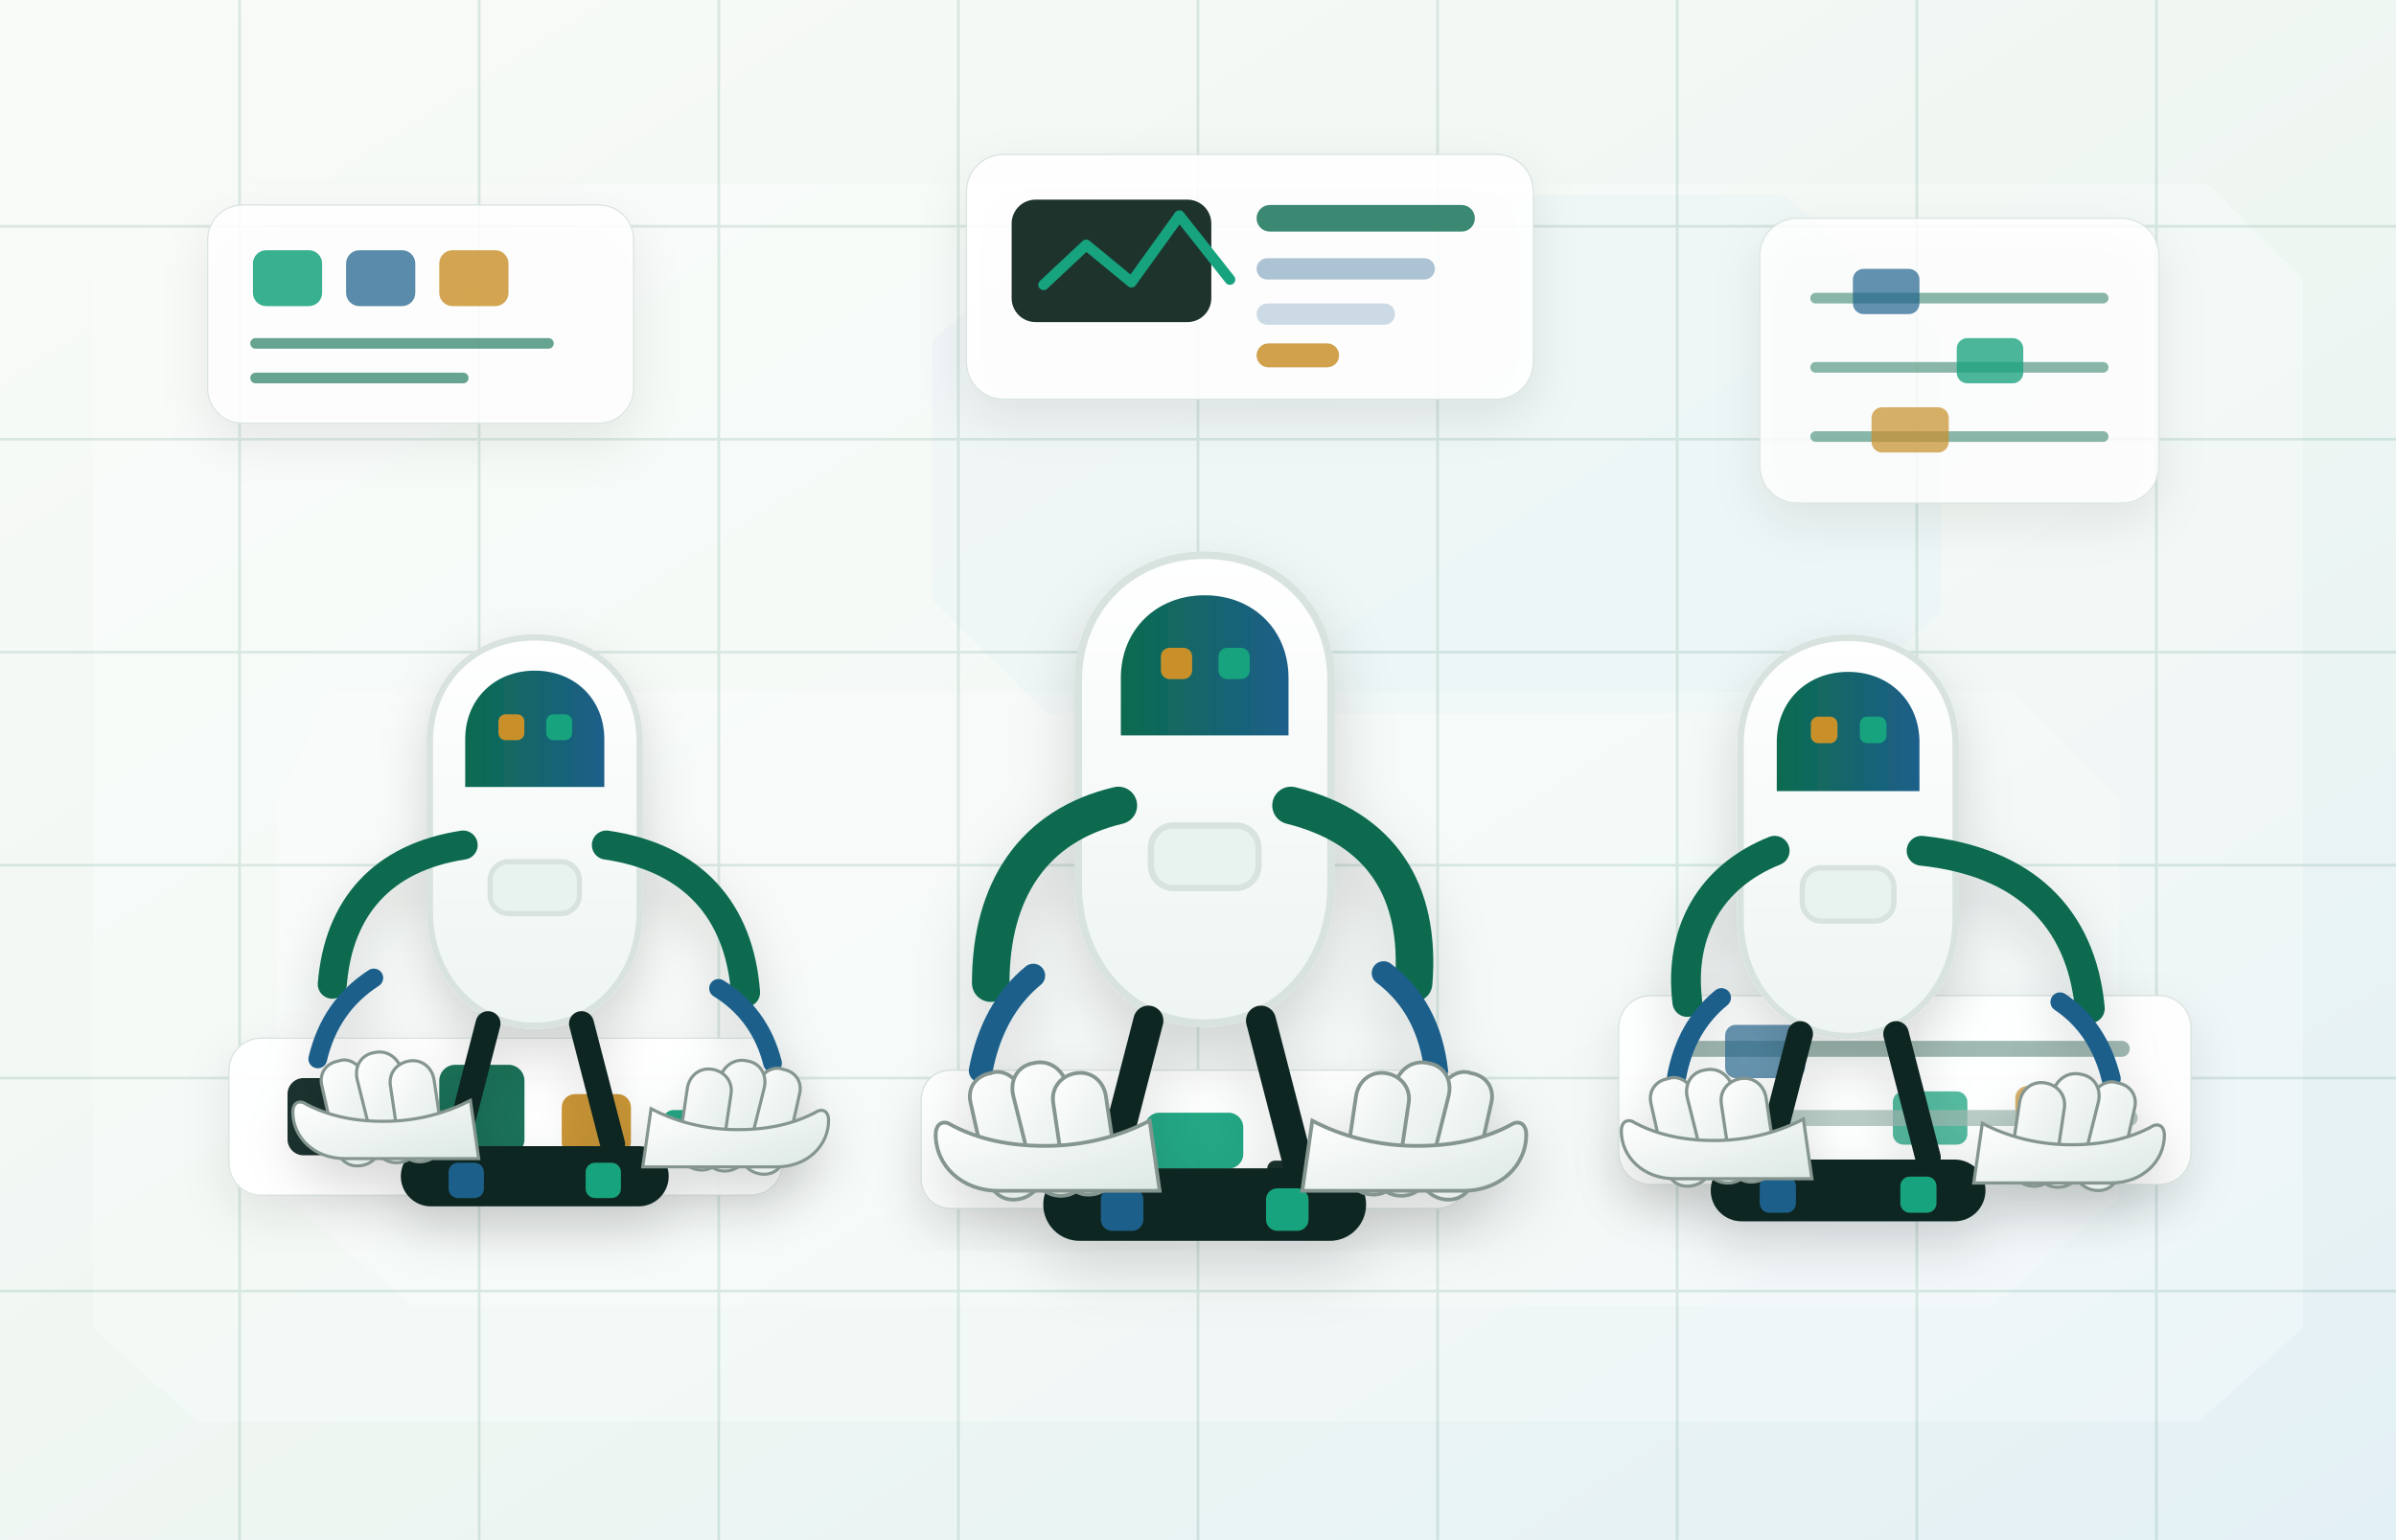
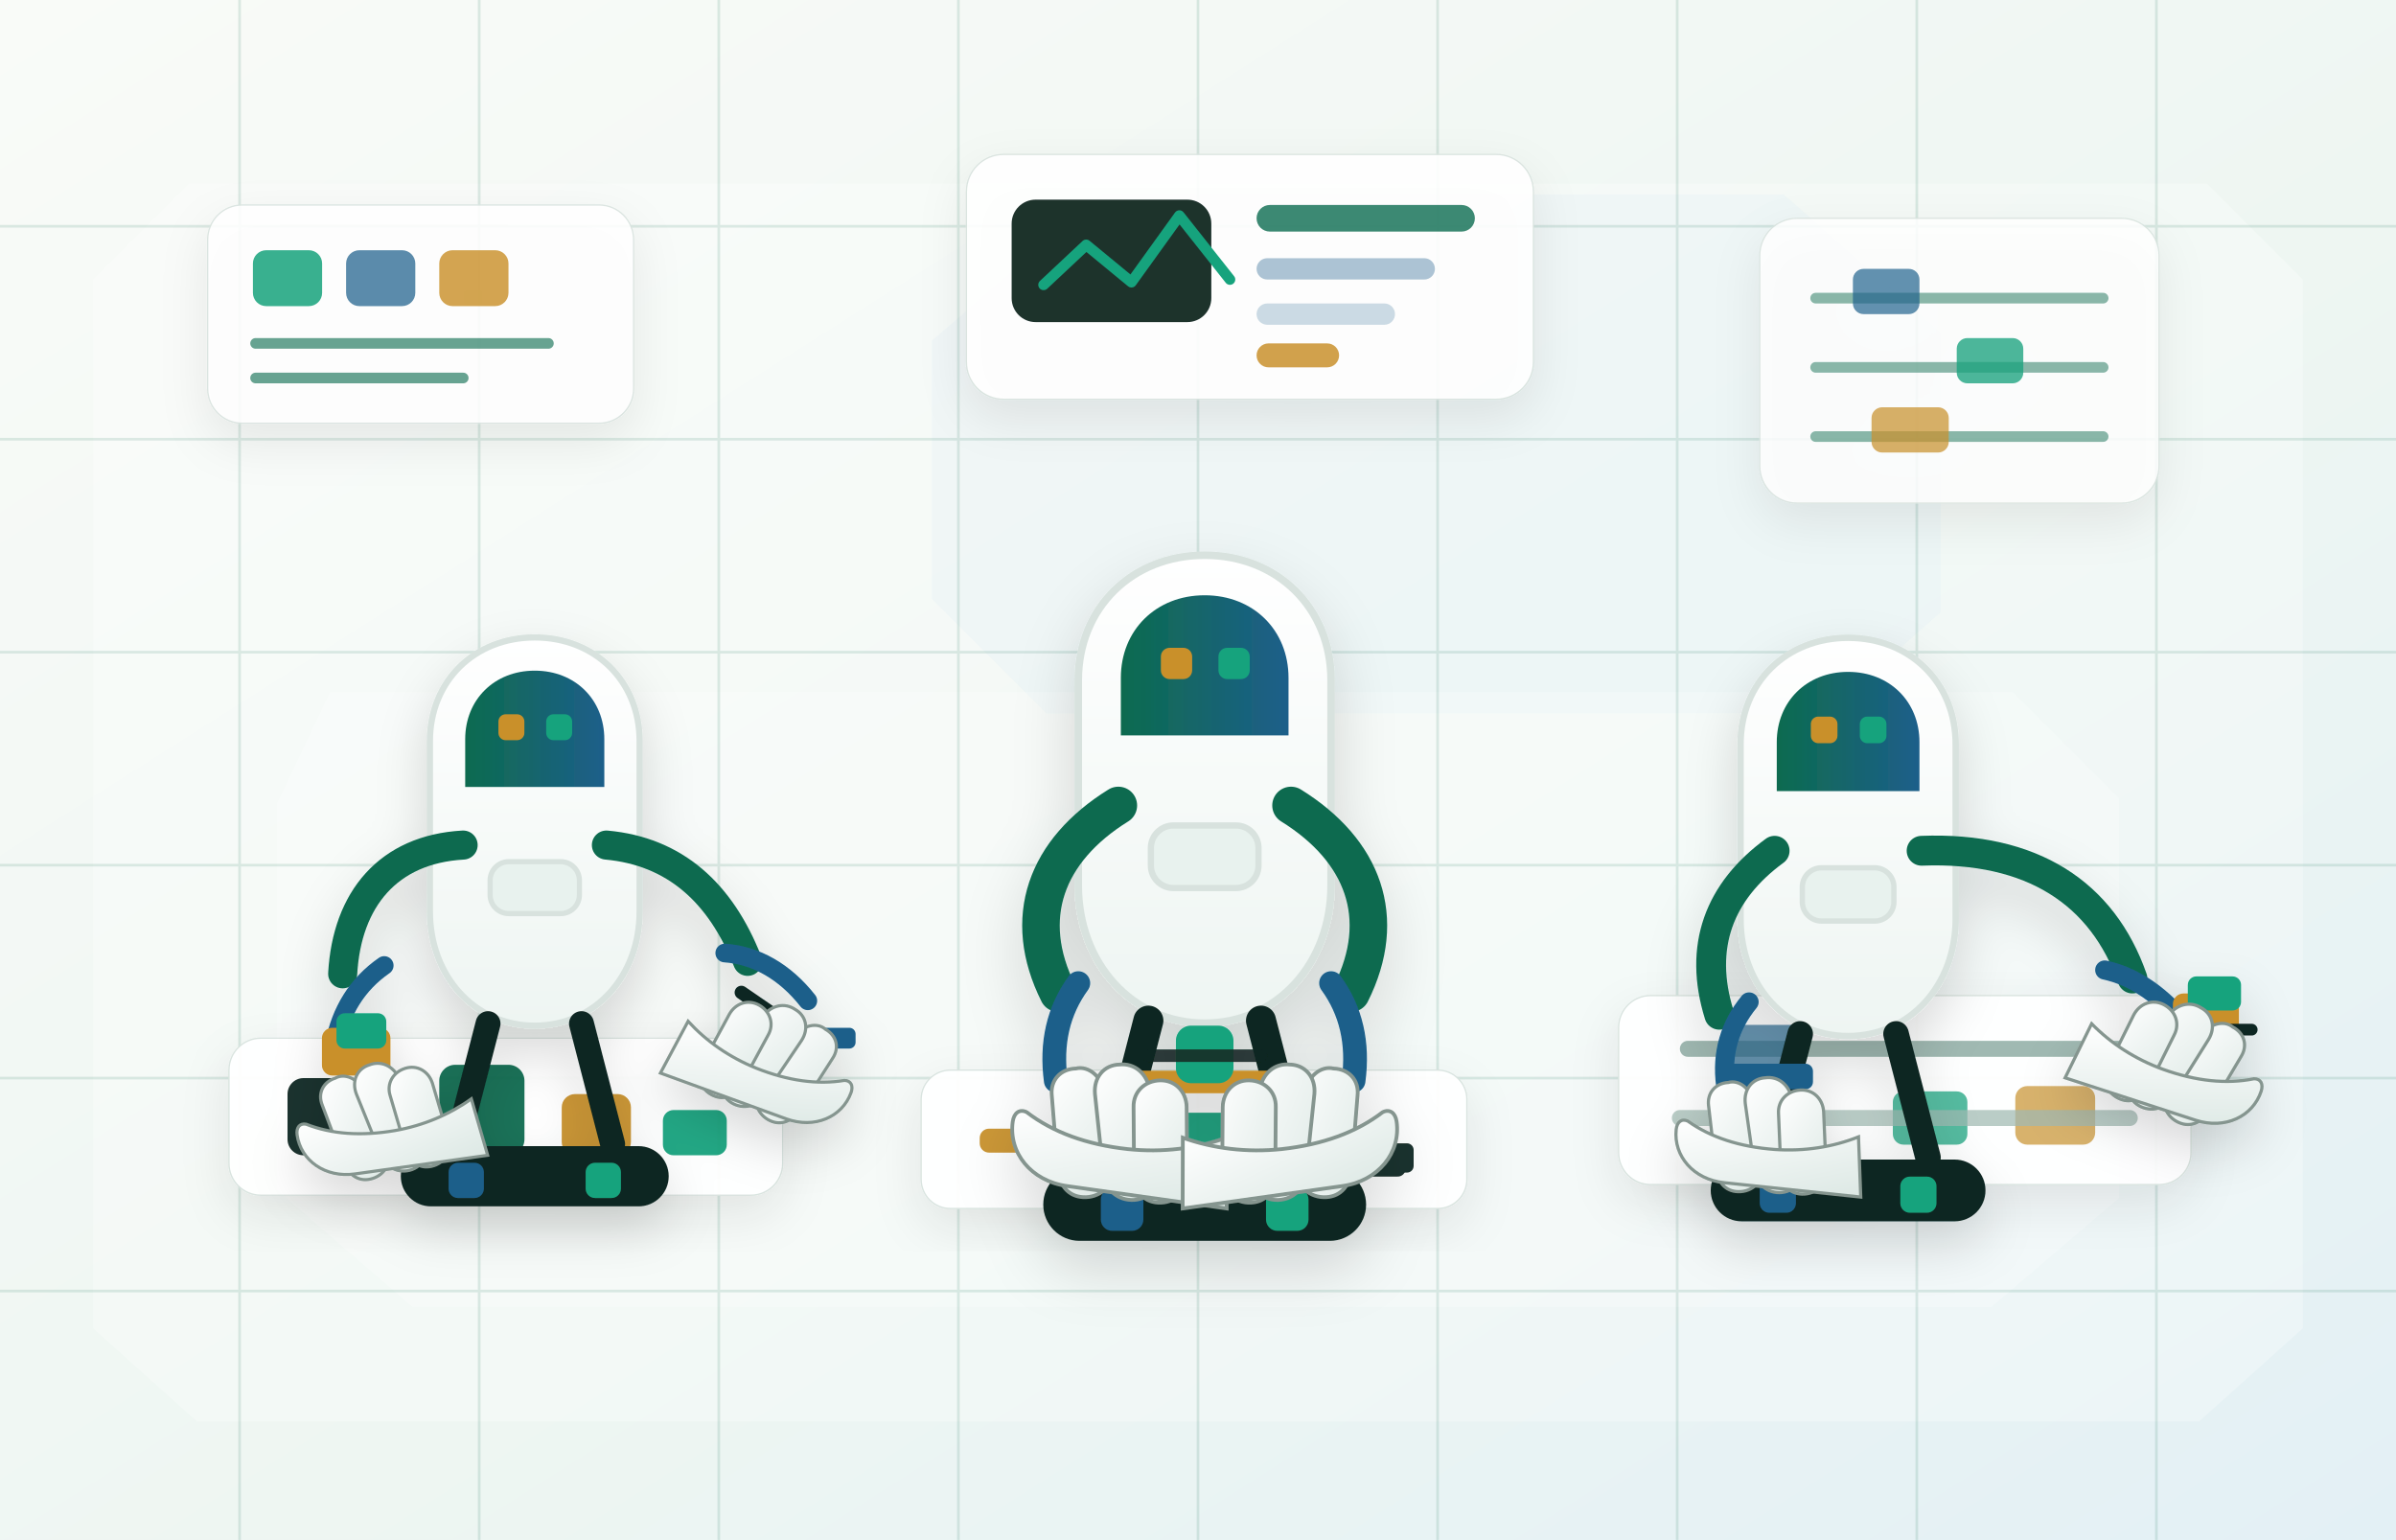
<svg xmlns="http://www.w3.org/2000/svg" viewBox="0 0 1800 1157" role="img" aria-labelledby="title desc">
  <defs>
    <linearGradient id="bg" x1="0" x2="1" y1="0" y2="1">
      <stop offset="0" stop-color="#f9fbf8" />
      <stop offset="0.56" stop-color="#eef6f2" />
      <stop offset="1" stop-color="#e3f0f5" />
    </linearGradient>
    <linearGradient id="robotHead" x1="0" x2="1">
      <stop offset="0" stop-color="#0d6b4f" />
      <stop offset="1" stop-color="#1d5f8a" />
    </linearGradient>
    <linearGradient id="body" x1="0" x2="0" y1="0" y2="1">
      <stop offset="0" stop-color="#ffffff" />
      <stop offset="1" stop-color="#eef5f2" />
    </linearGradient>
    <linearGradient id="hand" x1="0" x2="1" y1="0" y2="1">
      <stop offset="0" stop-color="#ffffff" />
      <stop offset="1" stop-color="#dce8e4" />
    </linearGradient>
    <filter id="shadow" x="-20%" y="-20%" width="140%" height="140%">
      <feDropShadow dx="0" dy="22" stdDeviation="24" flood-color="#14201f" flood-opacity="0.15" />
    </filter>
    <filter id="softShadow" x="-20%" y="-20%" width="140%" height="140%">
      <feDropShadow dx="0" dy="14" stdDeviation="18" flood-color="#14201f" flood-opacity="0.09" />
    </filter>
    <g id="robotBase">
      <path d="M132 214c0-58 43-100 101-100s101 42 101 100v164c0 62-43 110-101 110s-101-48-101-110V214Z" fill="url(#body)" stroke="#d8e2de" stroke-width="6" />
      <path d="M166 212c0-38 28-66 67-66s67 28 67 66v46H166v-46Z" fill="url(#robotHead)" />
      <rect x="198" y="188" width="25" height="25" rx="7" fill="#c9902c" />
      <rect x="244" y="188" width="25" height="25" rx="7" fill="#18a37d" />
      <rect x="190" y="330" width="86" height="50" rx="18" fill="#e8f2ee" stroke="#d8e2de" stroke-width="5" />
      <path d="M188 486l-30 116M278 486l30 116" stroke="#102520" stroke-width="24" stroke-linecap="round" />
      <rect x="104" y="604" width="258" height="58" rx="29" fill="#102520" />
      <rect x="150" y="620" width="34" height="34" rx="9" fill="#1d5f8a" />
      <rect x="282" y="620" width="34" height="34" rx="9" fill="#18a37d" />
    </g>
    <g id="dexterousHandLeft">
      <g fill="url(#hand)" stroke="#85958f" stroke-width="3">
        <path d="M48 36c10-4 22 4 25 16l15 60c3 13-7 24-20 25-12 1-20-7-23-19L32 60c-3-12 4-22 16-24Z" />
        <path d="M82 28c12-3 23 4 27 17l16 64c3 13-7 25-21 25-12 0-20-8-23-20L66 54c-3-13 4-24 16-26Z" />
        <path d="M116 36c12-2 22 6 24 18l8 54c2 13-7 24-20 25-12 1-20-7-22-19l-8-54c-2-12 6-22 18-24Z" />
        <path d="M14 76c23 13 51 19 84 18 28-1 54-8 77-20l8 56H54c-29 0-50-20-50-45 0-7 4-11 10-9Z" />
      </g>
    </g>
    <g id="dexterousHandRight">
      <g fill="url(#hand)" stroke="#85958f" stroke-width="3">
        <path d="M136 36c-10-4-22 4-25 16l-15 60c-3 13 7 24 20 25 12 1 20-7 23-19l13-58c3-12-4-22-16-24Z" />
        <path d="M102 28c-12-3-23 4-27 17l-16 64c-3 13 7 25 21 25 12 0 20-8 23-20l15-60c3-13-4-24-16-26Z" />
        <path d="M68 36c-12-2-22 6-24 18l-8 54c-2 13 7 24 20 25 12 1 20-7 22-19l8-54c2-12-6-22-18-24Z" />
        <path d="M170 76c-23 13-51 19-84 18-28-1-54-8-77-20l-8 56h129c29 0 50-20 50-45 0-7-4-11-10-9Z" />
      </g>
    </g>
  </defs>
  <rect width="1800" height="1157" fill="url(#bg)" />
  <path d="M142 138h1516l72 72v788l-78 70H148l-78-70V210l72-72Z" fill="#ffffff" opacity=".28" />
  <path d="M828 146h512l118 104v210l-86 76H786l-86-86V256l128-110Z" fill="#dfeef5" opacity=".28" />
  <path d="M248 520h1264l80 80v300l-96 82H310l-102-88V604l40-84Z" fill="#ffffff" opacity=".24" />
  <g opacity=".13" stroke="#0d6b4f" stroke-width="2">
    <path d="M0 170H1800M0 330H1800M0 490H1800M0 650H1800M0 810H1800M0 970H1800" />
    <path d="M180 0V1157M360 0V1157M540 0V1157M720 0V1157M900 0V1157M1080 0V1157M1260 0V1157M1440 0V1157M1620 0V1157" />
  </g>
  <g filter="url(#softShadow)">
    <g transform="translate(156 154)">
      <rect width="320" height="164" rx="26" fill="#ffffff" opacity=".86" stroke="#d8e2de" />
      <rect x="34" y="34" width="52" height="42" rx="10" fill="#18a37d" opacity=".86" />
      <rect x="104" y="34" width="52" height="42" rx="10" fill="#1d5f8a" opacity=".72" />
      <rect x="174" y="34" width="52" height="42" rx="10" fill="#c9902c" opacity=".82" />
      <path d="M36 104h220M36 130h156" stroke="#0d6b4f" stroke-width="8" stroke-linecap="round" opacity=".62" />
    </g>
    <g transform="translate(726 116)">
      <rect width="426" height="184" rx="28" fill="#ffffff" opacity=".9" stroke="#d8e2de" />
      <rect x="34" y="34" width="150" height="92" rx="18" fill="#102520" opacity=".94" />
      <path d="M58 98l32-30 34 28 36-50 38 48" fill="none" stroke="#18a37d" stroke-width="8" stroke-linecap="round" stroke-linejoin="round" />
      <rect x="218" y="38" width="164" height="20" rx="10" fill="#0d6b4f" opacity=".8" />
      <rect x="218" y="78" width="134" height="16" rx="8" fill="#1d5f8a" opacity=".36" />
      <rect x="218" y="112" width="104" height="16" rx="8" fill="#1d5f8a" opacity=".22" />
      <rect x="218" y="142" width="62" height="18" rx="9" fill="#c9902c" opacity=".84" />
    </g>
    <g transform="translate(1322 164)">
      <rect width="300" height="214" rx="28" fill="#ffffff" opacity=".82" stroke="#d8e2de" />
      <path d="M42 60h216M42 112h216M42 164h216" stroke="#0d6b4f" stroke-width="8" stroke-linecap="round" opacity=".48" />
      <rect x="70" y="38" width="50" height="34" rx="8" fill="#1d5f8a" opacity=".68" />
      <rect x="148" y="90" width="50" height="34" rx="8" fill="#18a37d" opacity=".78" />
      <rect x="84" y="142" width="58" height="34" rx="8" fill="#c9902c" opacity=".72" />
    </g>
  </g>
  <g filter="url(#softShadow)" opacity=".94">
    <g transform="translate(172 780)">
      <rect width="416" height="118" rx="24" fill="#ffffff" stroke="#d8e2de" />
      <rect x="44" y="30" width="86" height="58" rx="12" fill="#102520" />
      <rect x="158" y="20" width="64" height="68" rx="12" fill="#0d6b4f" />
      <rect x="250" y="42" width="52" height="46" rx="10" fill="#c9902c" />
      <rect x="326" y="54" width="48" height="34" rx="8" fill="#18a37d" />
    </g>
    <g transform="translate(692 804)">
      <rect width="410" height="104" rx="22" fill="#ffffff" stroke="#d8e2de" />
      <rect x="44" y="44" width="112" height="18" rx="7" fill="#c9902c" />
      <rect x="168" y="32" width="74" height="42" rx="11" fill="#18a37d" />
      <path d="M266 74h92" stroke="#102520" stroke-width="12" stroke-linecap="round" />
      <rect x="348" y="55" width="22" height="22" rx="5" fill="#102520" />
    </g>
    <g transform="translate(1216 748)">
      <rect width="430" height="142" rx="24" fill="#ffffff" stroke="#d8e2de" />
      <rect x="46" y="34" width="338" height="12" rx="6" fill="#9bb5ad" />
      <rect x="80" y="22" width="60" height="40" rx="8" fill="#1d5f8a" opacity=".7" />
      <rect x="206" y="72" width="56" height="40" rx="8" fill="#18a37d" opacity=".78" />
      <rect x="298" y="68" width="60" height="44" rx="9" fill="#c9902c" opacity=".74" />
      <path d="M46 92h338" stroke="#9bb5ad" stroke-width="12" stroke-linecap="round" opacity=".72" />
    </g>
  </g>
  <g transform="translate(220 390) scale(.78)" filter="url(#shadow)">
    <use href="#robotBase" />
-     <path d="M164 314C86 326 44 374 38 448" fill="none" stroke="#0d6b4f" stroke-width="28" stroke-linecap="round" />
-     <path d="M302 314c82 12 128 62 134 142" fill="none" stroke="#0d6b4f" stroke-width="28" stroke-linecap="round" />
-     <path d="M78 442c-28 18-46 44-54 78" fill="none" stroke="#1d5f8a" stroke-width="18" stroke-linecap="round" />
-     <path d="M410 452c26 16 44 40 52 72" fill="none" stroke="#1d5f8a" stroke-width="18" stroke-linecap="round" />
-     <g transform="translate(-4 486)">
+     <path d="M164 314C92 318 52 366 48 438" fill="none" stroke="#0d6b4f" stroke-width="28" stroke-linecap="round" />
+     <path d="M302 314c66 6 110 46 136 112" fill="none" stroke="#0d6b4f" stroke-width="28" stroke-linecap="round" />
+     <path d="M88 430c-26 18-42 44-48 76" fill="none" stroke="#1d5f8a" stroke-width="18" stroke-linecap="round" />
+     <path d="M416 418c30 2 58 18 80 46" fill="none" stroke="#1d5f8a" stroke-width="18" stroke-linecap="round" />
+     <rect x="28" y="490" width="66" height="46" rx="10" fill="#c9902c" />
+     <rect x="42" y="476" width="48" height="34" rx="8" fill="#18a37d" />
+     <path d="M432 456l64 44" stroke="#102520" stroke-width="13" stroke-linecap="round" />
+     <rect x="488" y="490" width="54" height="20" rx="6" fill="#1d5f8a" />
+     <g transform="translate(-2 496) rotate(-8 92 76)">
      <use href="#dexterousHandLeft" />
    </g>
-     <g transform="translate(336 494)">
+     <g transform="translate(366 438) rotate(20 92 76)">
      <use href="#dexterousHandRight" />
    </g>
  </g>
  <g transform="translate(686 310) scale(.94)" filter="url(#shadow)">
    <use href="#robotBase" />
-     <path d="M164 314C96 330 62 382 62 456" fill="none" stroke="#0d6b4f" stroke-width="30" stroke-linecap="round" />
-     <path d="M302 314c72 18 104 68 98 142" fill="none" stroke="#0d6b4f" stroke-width="30" stroke-linecap="round" />
-     <path d="M96 450c-22 18-36 44-42 76" fill="none" stroke="#1d5f8a" stroke-width="19" stroke-linecap="round" />
-     <path d="M376 448c24 18 38 44 42 78" fill="none" stroke="#1d5f8a" stroke-width="19" stroke-linecap="round" />
-     <g transform="translate(14 492)">
+     <path d="M164 314C106 350 86 404 116 464" fill="none" stroke="#0d6b4f" stroke-width="30" stroke-linecap="round" />
+     <path d="M302 314c58 36 78 90 48 150" fill="none" stroke="#0d6b4f" stroke-width="30" stroke-linecap="round" />
+     <path d="M132 456c-16 22-22 48-18 78" fill="none" stroke="#1d5f8a" stroke-width="19" stroke-linecap="round" />
+     <path d="M334 456c16 22 22 48 18 78" fill="none" stroke="#1d5f8a" stroke-width="19" stroke-linecap="round" />
+     <rect x="166" y="526" width="134" height="18" rx="8" fill="#c9902c" />
+     <rect x="210" y="490" width="46" height="46" rx="12" fill="#18a37d" />
+     <path d="M188 514h90" stroke="#102520" stroke-width="10" stroke-linecap="round" opacity=".85" />
+     <g transform="translate(76 494) rotate(8 92 76)">
      <use href="#dexterousHandLeft" />
    </g>
-     <g transform="translate(310 492)">
+     <g transform="translate(206 494) rotate(-8 92 76)">
      <use href="#dexterousHandRight" />
    </g>
  </g>
  <g transform="translate(1202 388) scale(.8)" filter="url(#shadow)">
    <use href="#robotBase" />
-     <path d="M164 314C104 338 74 390 82 456" fill="none" stroke="#0d6b4f" stroke-width="28" stroke-linecap="round" />
-     <path d="M302 314c96 10 150 62 158 148" fill="none" stroke="#0d6b4f" stroke-width="28" stroke-linecap="round" />
-     <path d="M114 452c-22 18-36 42-42 74" fill="none" stroke="#1d5f8a" stroke-width="18" stroke-linecap="round" />
-     <path d="M432 456c24 16 40 40 48 72" fill="none" stroke="#1d5f8a" stroke-width="18" stroke-linecap="round" />
-     <g transform="translate(16 492)">
+     <path d="M164 314C112 352 92 404 112 468" fill="none" stroke="#0d6b4f" stroke-width="28" stroke-linecap="round" />
+     <path d="M302 314c104-4 170 40 198 120" fill="none" stroke="#0d6b4f" stroke-width="28" stroke-linecap="round" />
+     <path d="M140 456c-18 22-26 48-22 78" fill="none" stroke="#1d5f8a" stroke-width="18" stroke-linecap="round" />
+     <path d="M474 426c28 6 54 24 78 54" fill="none" stroke="#1d5f8a" stroke-width="18" stroke-linecap="round" />
+     <rect x="112" y="514" width="88" height="24" rx="7" fill="#1d5f8a" />
+     <rect x="538" y="448" width="62" height="48" rx="10" fill="#c9902c" />
+     <rect x="552" y="432" width="50" height="32" rx="8" fill="#18a37d" />
+     <path d="M526 482h86" stroke="#102520" stroke-width="11" stroke-linecap="round" />
+     <g transform="translate(68 500) rotate(6 92 76)">
      <use href="#dexterousHandLeft" />
    </g>
-     <g transform="translate(350 496)">
+     <g transform="translate(448 428) rotate(18 92 76)">
      <use href="#dexterousHandRight" />
    </g>
  </g>
</svg>
